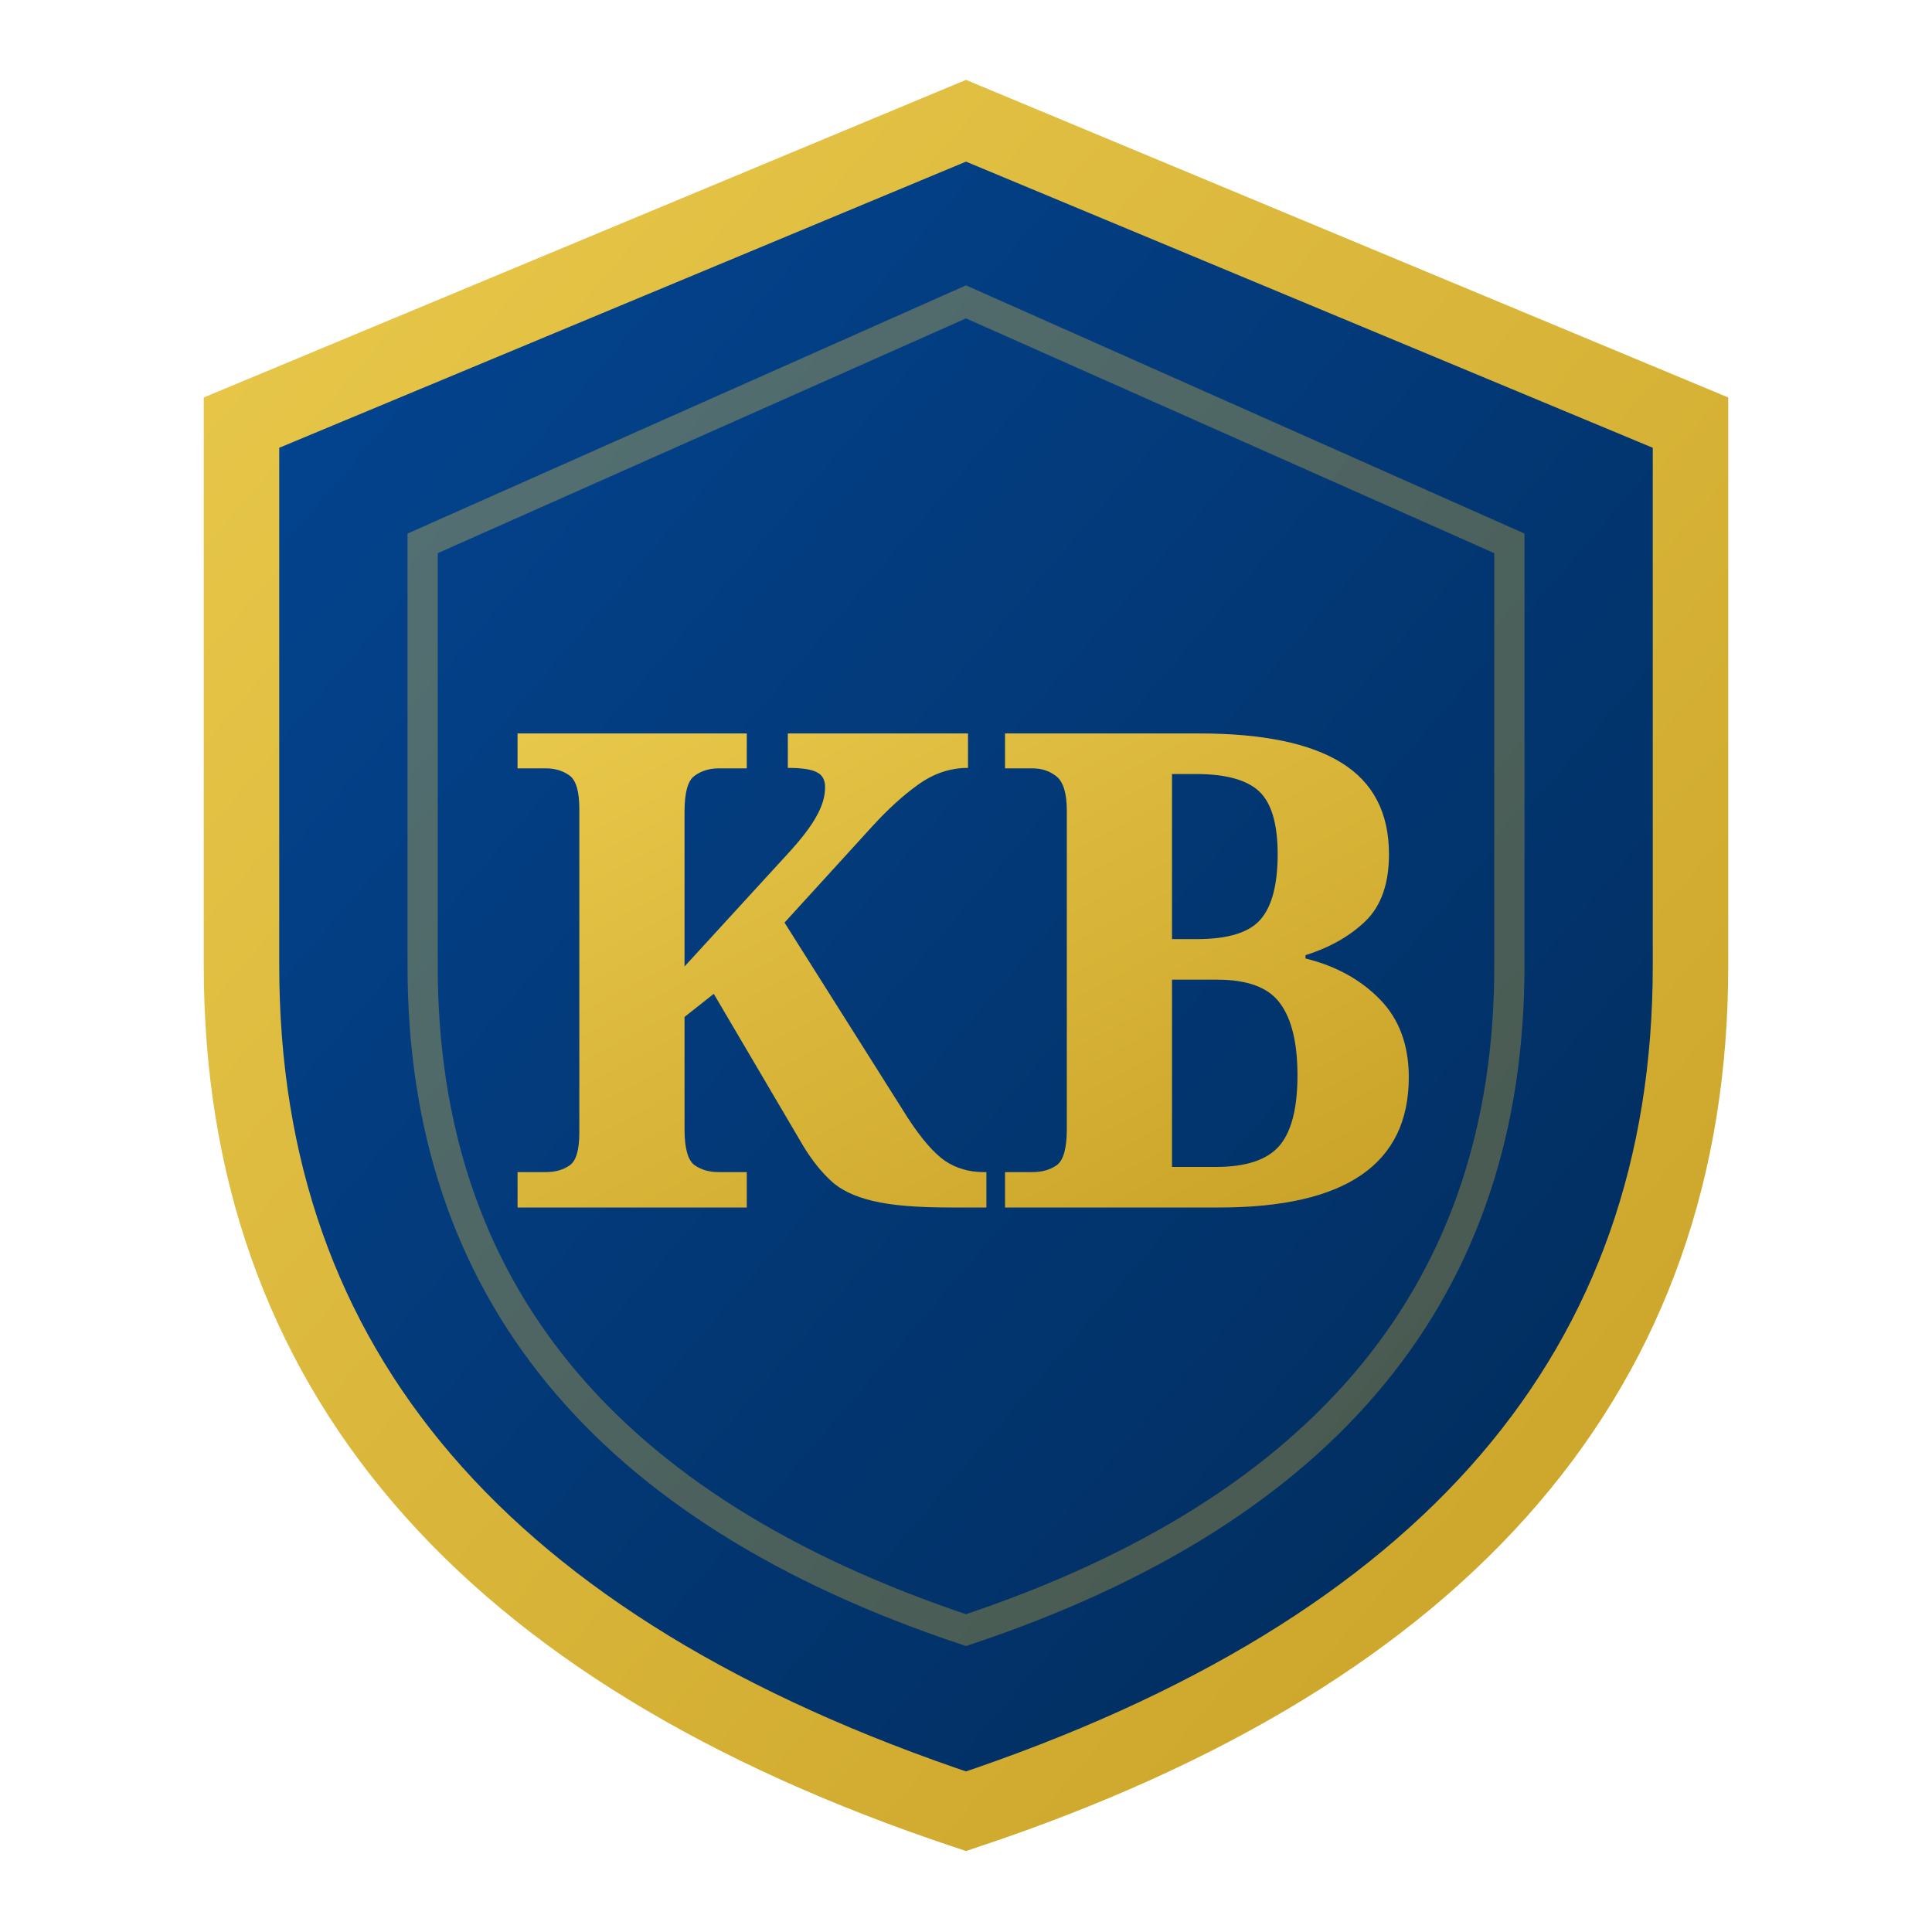
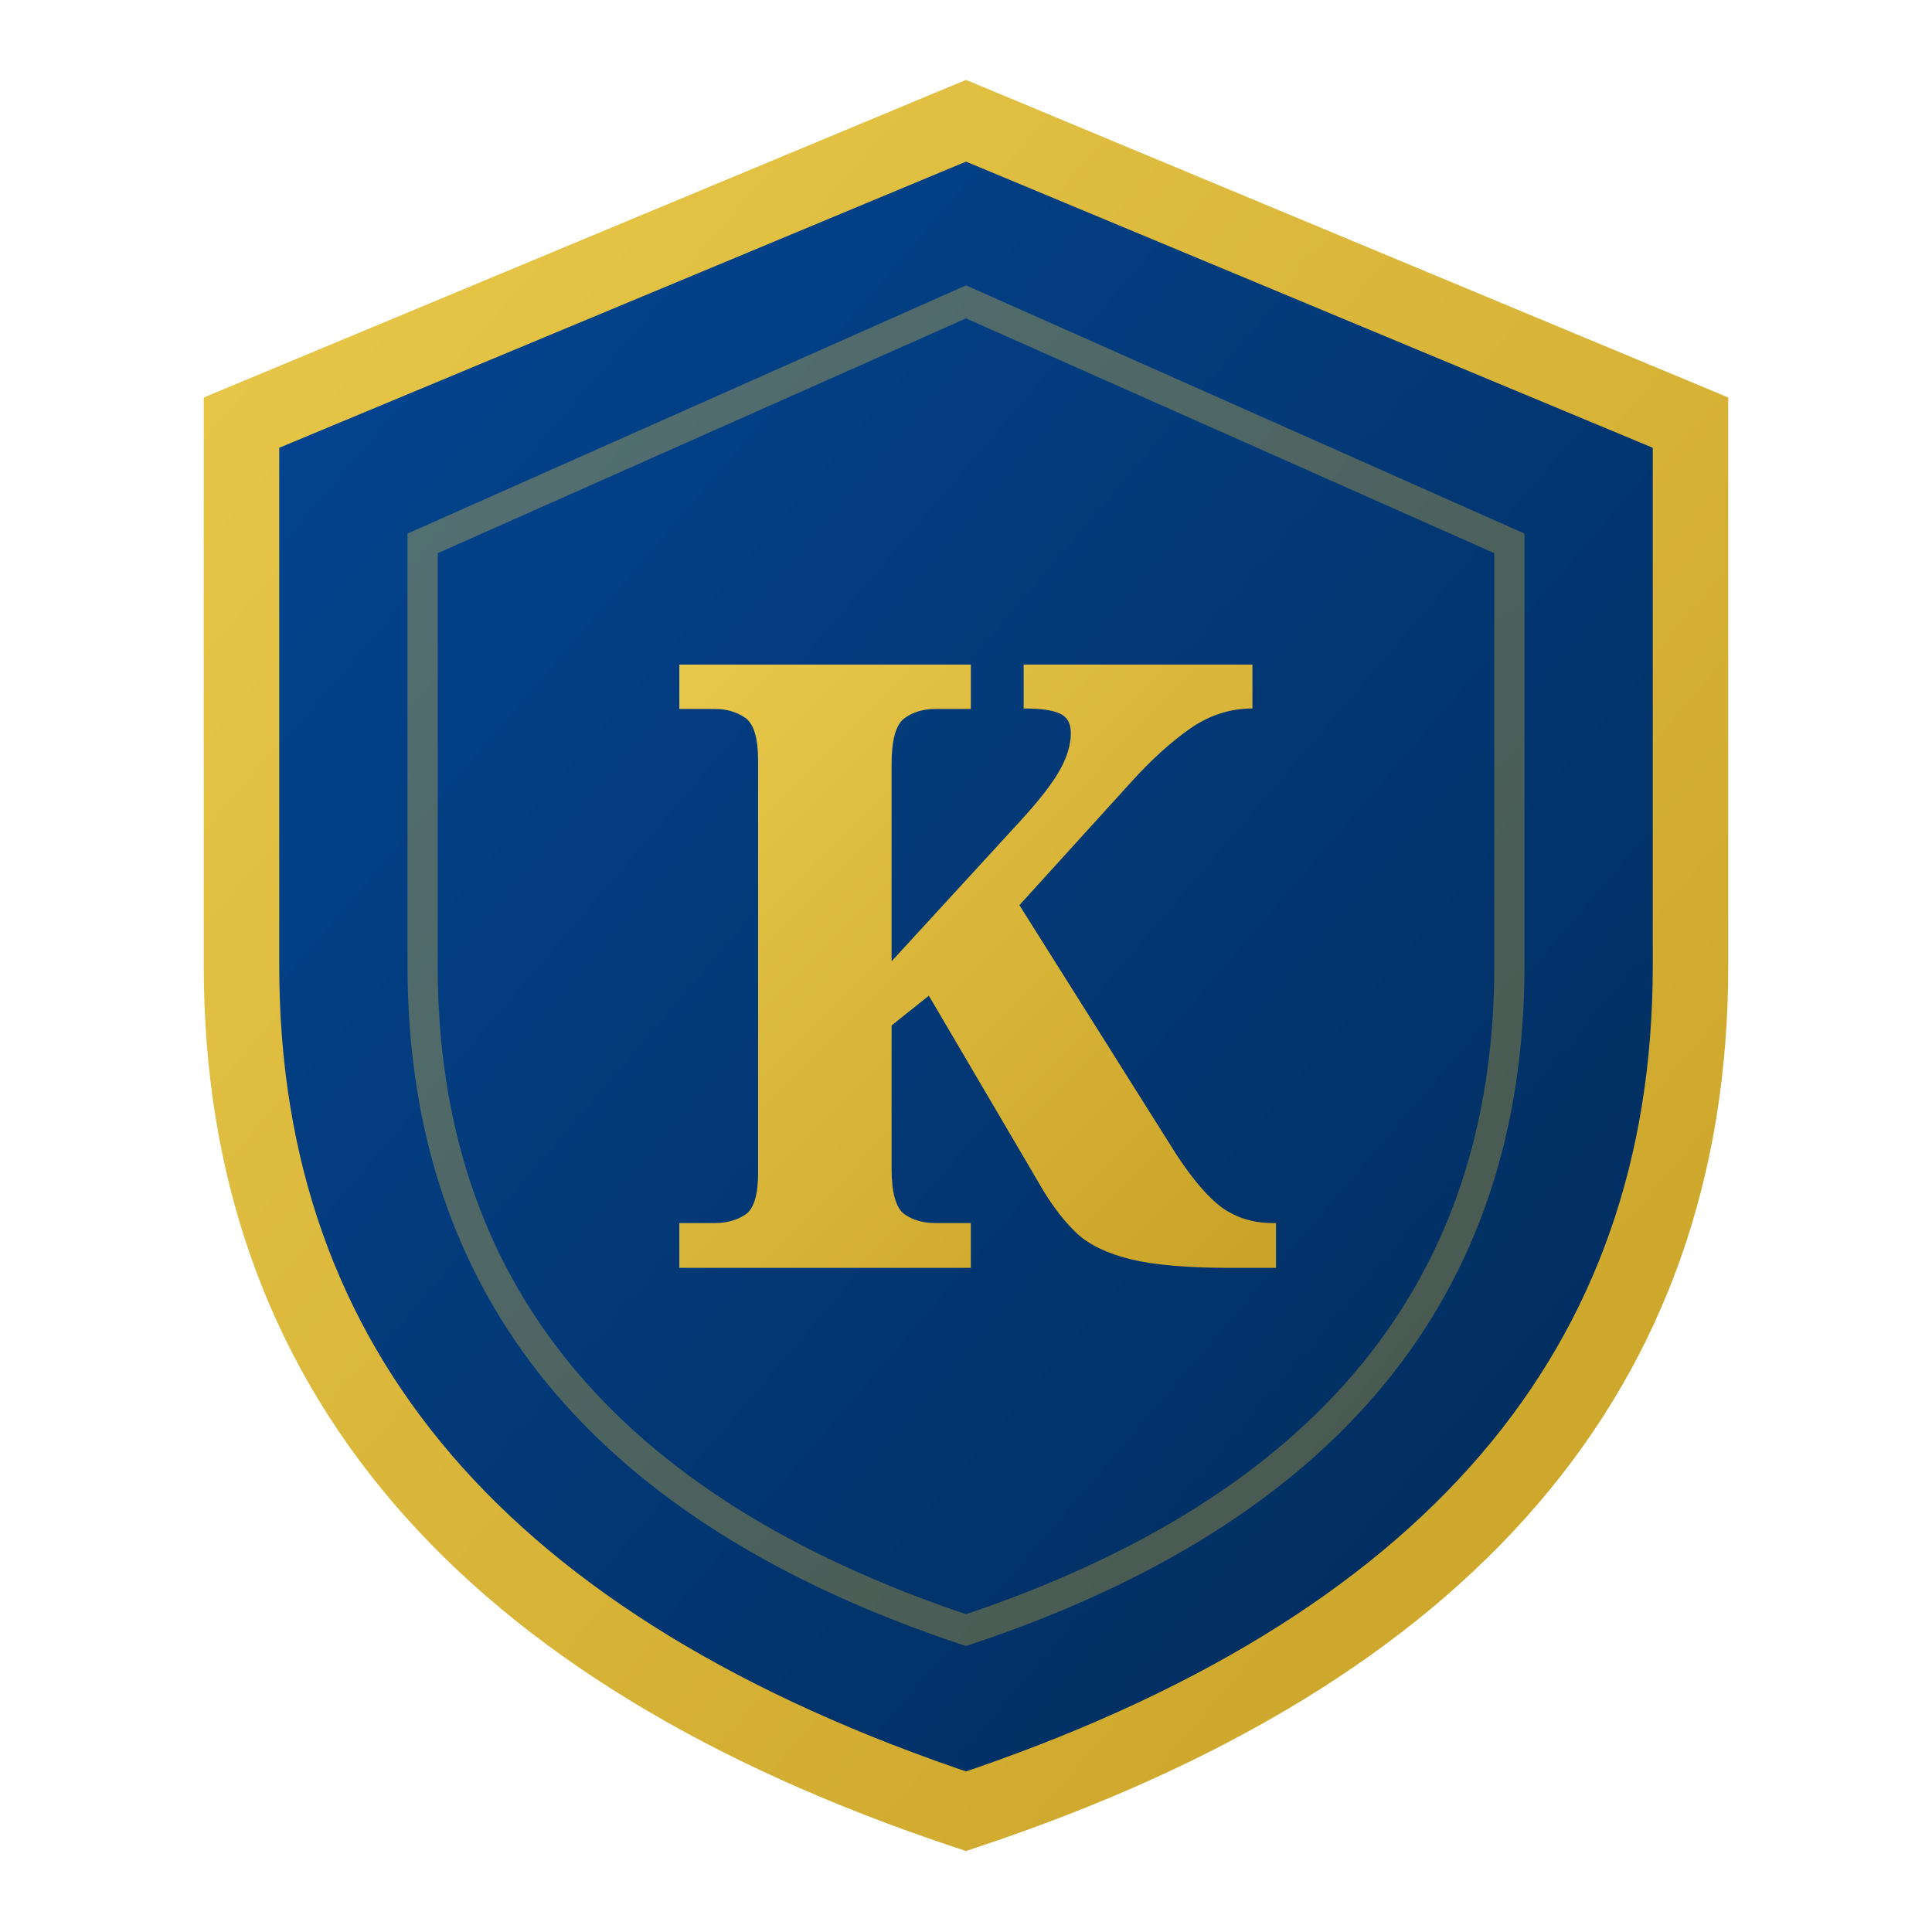
<svg xmlns="http://www.w3.org/2000/svg" viewBox="0 0 64 64">
  <defs>
    <linearGradient id="bg" x1="0%" y1="0%" x2="100%" y2="100%">
      <stop offset="0%" style="stop-color:#034694" />
      <stop offset="100%" style="stop-color:#022a57" />
    </linearGradient>
    <linearGradient id="gold" x1="0%" y1="0%" x2="100%" y2="100%">
      <stop offset="0%" style="stop-color:#e8c84a" />
      <stop offset="100%" style="stop-color:#c9a227" />
    </linearGradient>
  </defs>
  <path d="M32 4 L56 14 L56 32 Q56 52 32 60 Q8 52 8 32 L8 14 Z" fill="url(#bg)" stroke="url(#gold)" stroke-width="2.5" />
  <path d="M32 10 L50 18 L50 32 Q50 48 32 54 Q14 48 14 32 L14 18 Z" fill="none" stroke="url(#gold)" stroke-width="1" opacity="0.35" />
-   <text x="32" y="40" text-anchor="middle" font-family="Georgia, serif" font-weight="700" font-size="22" fill="url(#gold)">KB</text>
+   <text x="32" y="42" text-anchor="middle" font-family="Georgia, serif" font-weight="700" font-size="28" fill="url(#gold)">K</text>
</svg>
